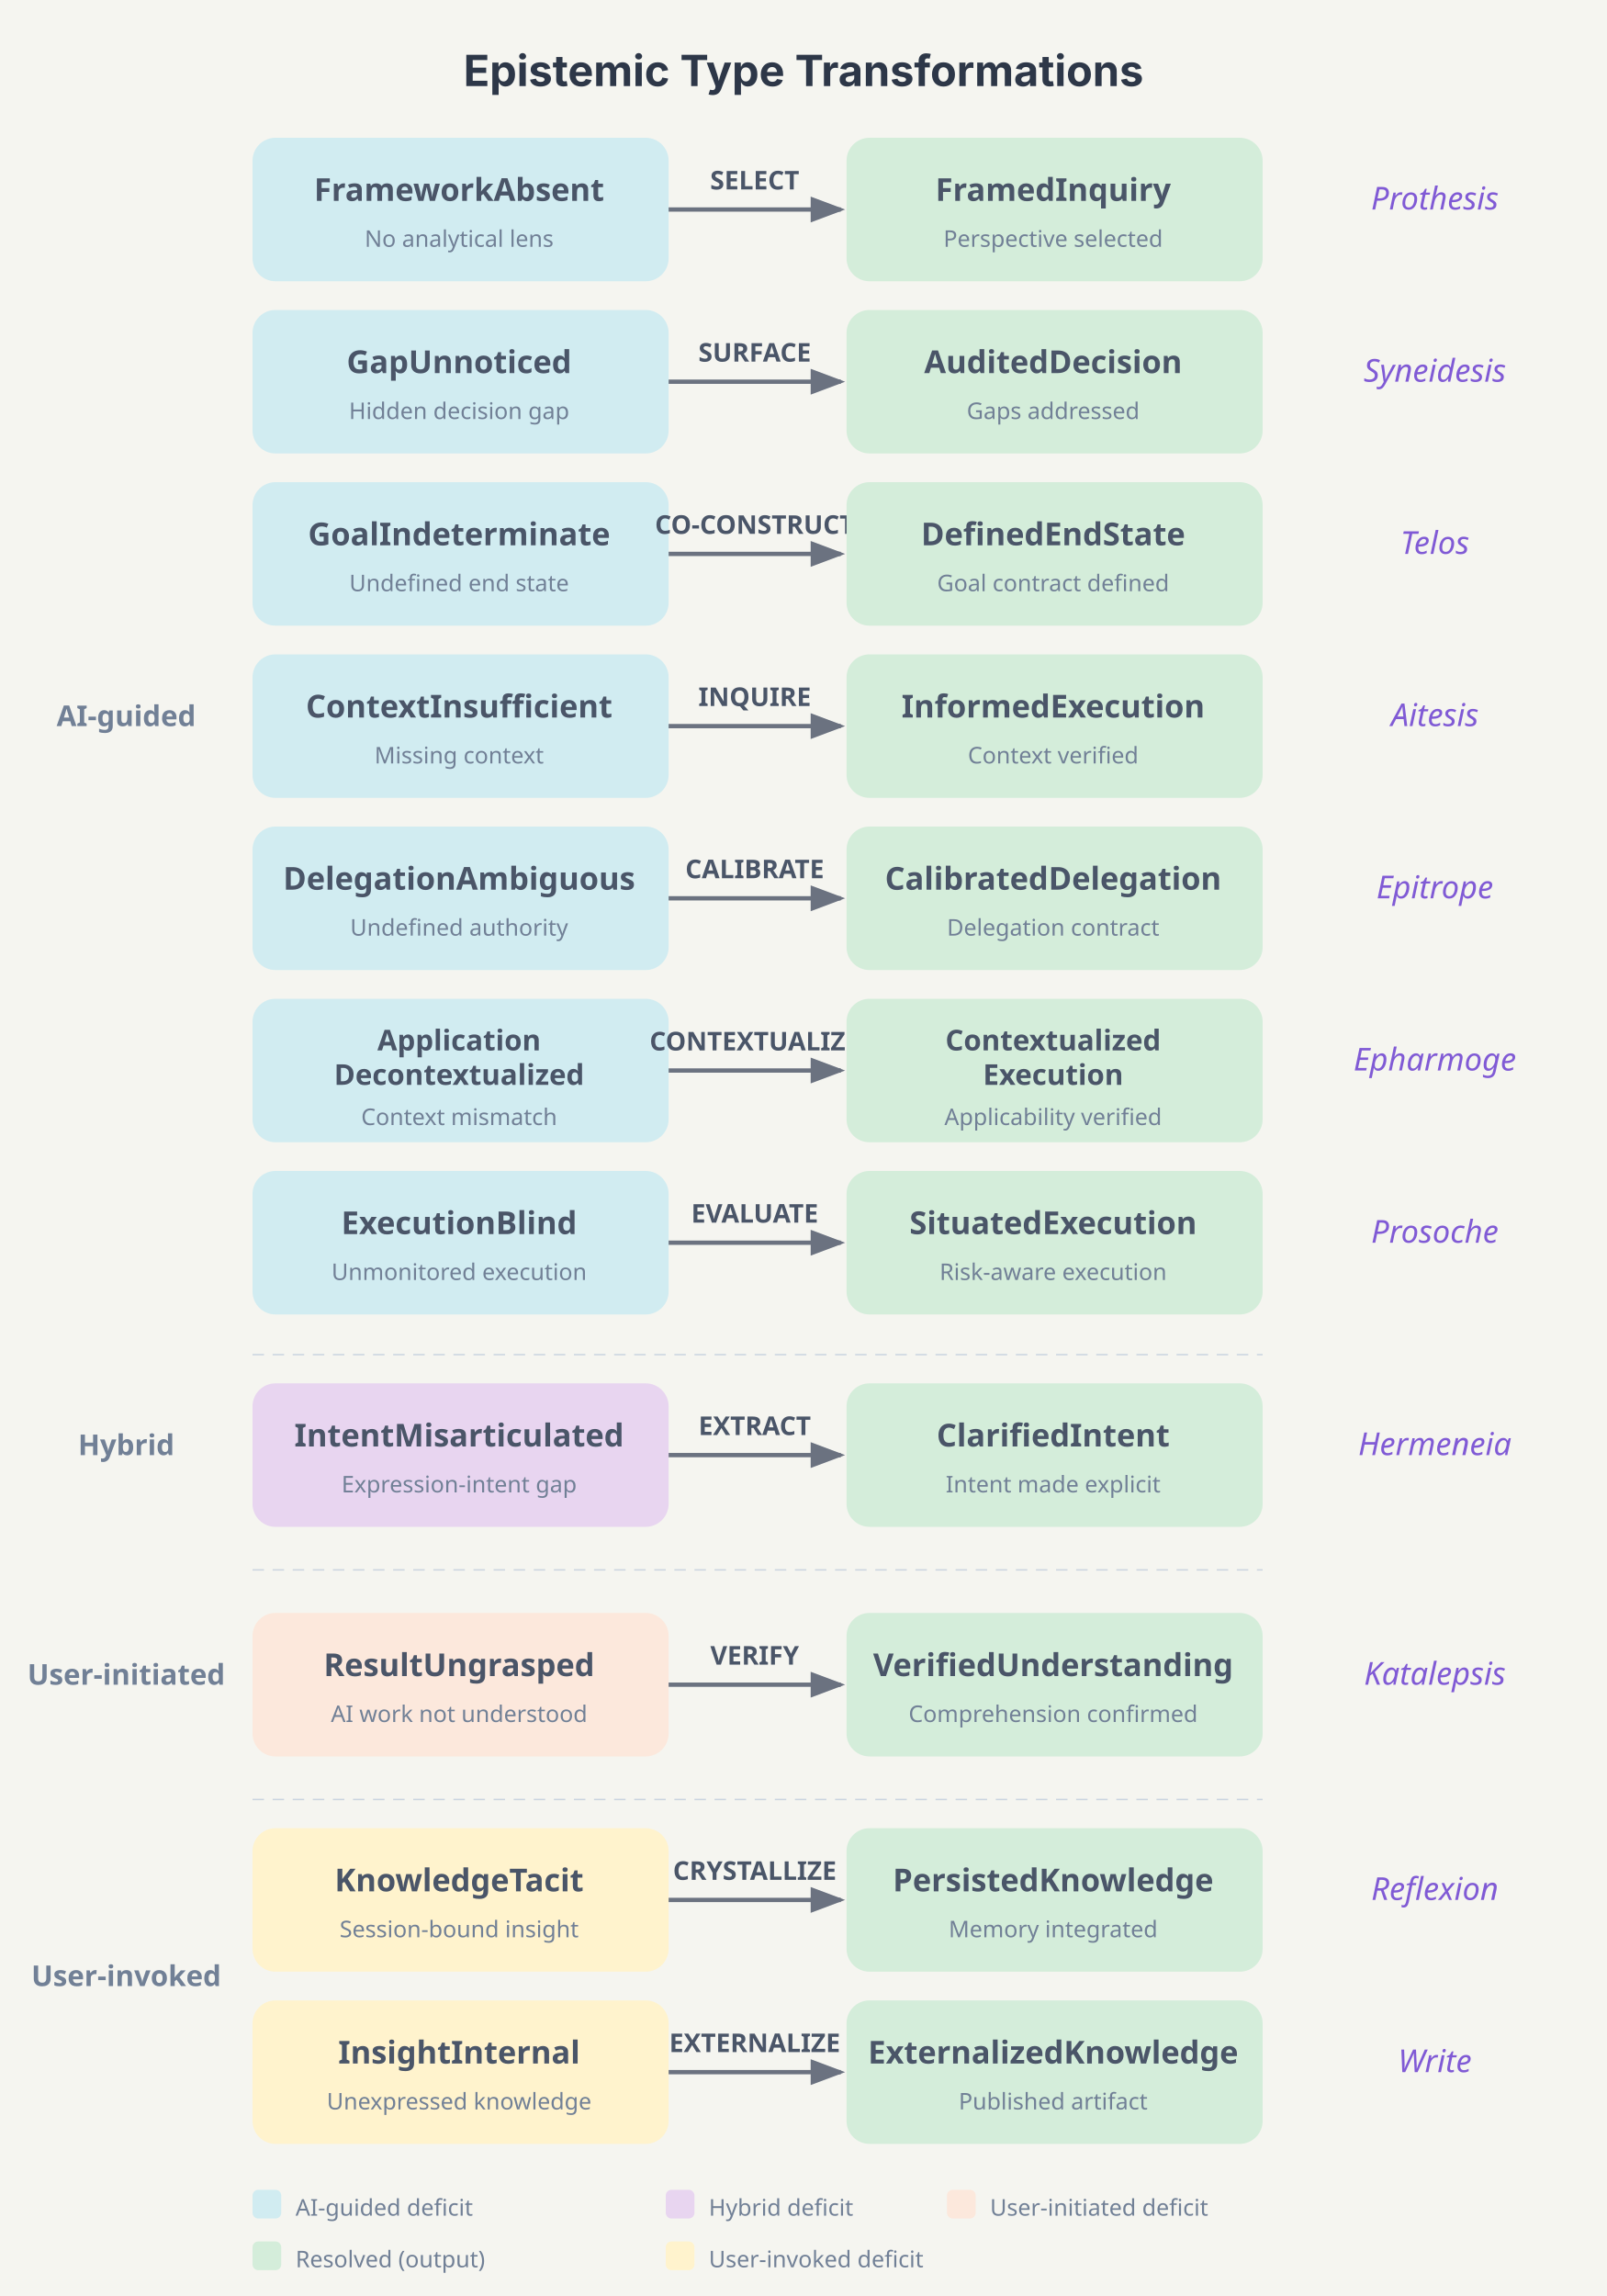
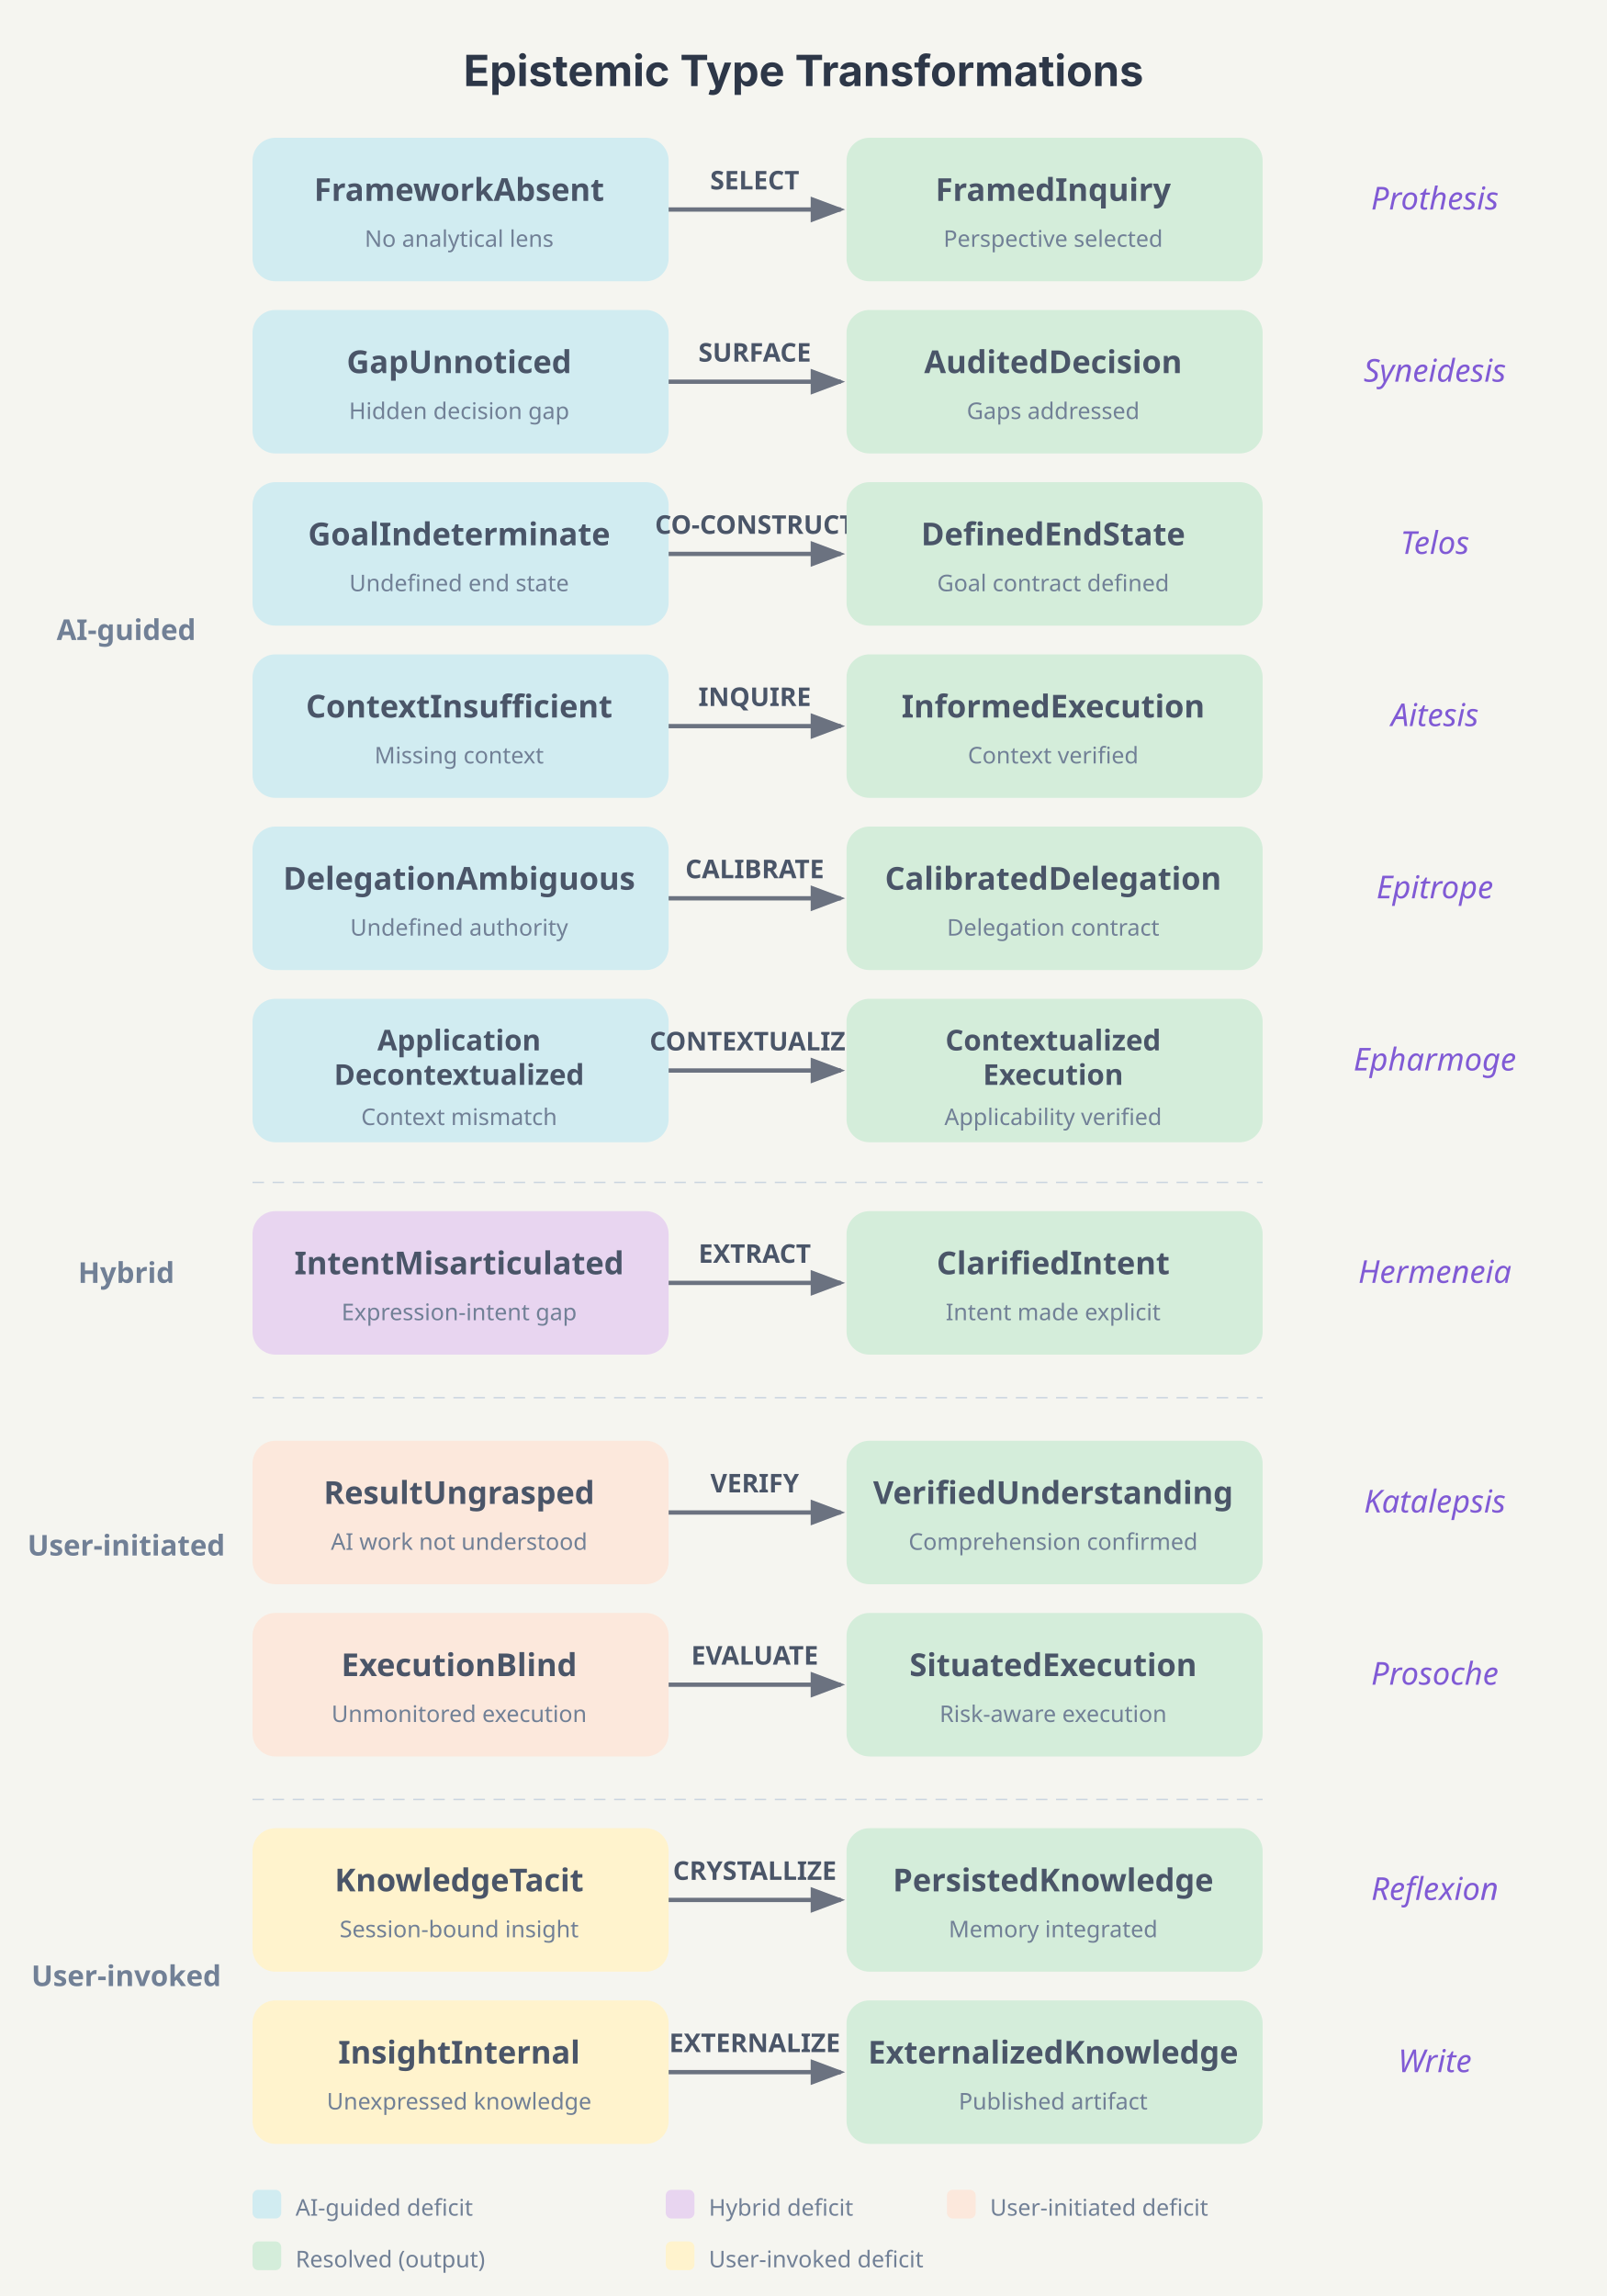
<svg xmlns="http://www.w3.org/2000/svg" viewBox="0 0 560 800">
  <defs>
    <marker id="arrow" markerWidth="8" markerHeight="6" refX="7" refY="3" orient="auto">
      <path d="M 0 0 L 8 3 L 0 6 z" fill="#6b7280" />
    </marker>
  </defs>
  <rect width="560" height="800" fill="#f5f5f0" />
  <text x="280" y="30" text-anchor="middle" font-family="system-ui, -apple-system, sans-serif" font-size="15" font-weight="700" fill="#2d3748">Epistemic Type Transformations</text>
-   <text x="44" y="253" text-anchor="middle" font-family="system-ui, sans-serif" font-size="10" font-weight="600" fill="#718096">AI-guided</text>
-   <text x="44" y="507" text-anchor="middle" font-family="system-ui, sans-serif" font-size="10" font-weight="600" fill="#718096">Hybrid</text>
-   <text x="44" y="587" text-anchor="middle" font-family="system-ui, sans-serif" font-size="10" font-weight="600" fill="#718096">User-initiated</text>
+   <text x="44" y="223" text-anchor="middle" font-family="system-ui, sans-serif" font-size="10" font-weight="600" fill="#718096">AI-guided</text>
+   <text x="44" y="447" text-anchor="middle" font-family="system-ui, sans-serif" font-size="10" font-weight="600" fill="#718096">Hybrid</text>
+   <text x="44" y="542" text-anchor="middle" font-family="system-ui, sans-serif" font-size="10" font-weight="600" fill="#718096">User-initiated</text>
  <text x="44" y="692" text-anchor="middle" font-family="system-ui, sans-serif" font-size="10" font-weight="600" fill="#718096">User-invoked</text>
  <rect x="88" y="48" width="145" height="50" rx="8" fill="#d1ecf1" />
  <text x="160" y="70" text-anchor="middle" font-family="system-ui, sans-serif" font-size="11" font-weight="600" fill="#4a5568">FrameworkAbsent</text>
  <text x="160" y="86" text-anchor="middle" font-family="system-ui, sans-serif" font-size="8" fill="#718096">No analytical lens</text>
  <line x1="233" y1="73" x2="293" y2="73" stroke="#6b7280" stroke-width="1.5" marker-end="url(#arrow)" />
  <text x="263" y="66" text-anchor="middle" font-family="system-ui, sans-serif" font-size="9" font-weight="600" fill="#4a5568">SELECT</text>
  <rect x="295" y="48" width="145" height="50" rx="8" fill="#d4edda" />
  <text x="367" y="70" text-anchor="middle" font-family="system-ui, sans-serif" font-size="11" font-weight="600" fill="#4a5568">FramedInquiry</text>
  <text x="367" y="86" text-anchor="middle" font-family="system-ui, sans-serif" font-size="8" fill="#718096">Perspective selected</text>
  <text x="500" y="73" text-anchor="middle" font-family="system-ui, sans-serif" font-size="11" font-style="italic" fill="#805ad5">Prothesis</text>
  <rect x="88" y="108" width="145" height="50" rx="8" fill="#d1ecf1" />
  <text x="160" y="130" text-anchor="middle" font-family="system-ui, sans-serif" font-size="11" font-weight="600" fill="#4a5568">GapUnnoticed</text>
  <text x="160" y="146" text-anchor="middle" font-family="system-ui, sans-serif" font-size="8" fill="#718096">Hidden decision gap</text>
  <line x1="233" y1="133" x2="293" y2="133" stroke="#6b7280" stroke-width="1.5" marker-end="url(#arrow)" />
  <text x="263" y="126" text-anchor="middle" font-family="system-ui, sans-serif" font-size="9" font-weight="600" fill="#4a5568">SURFACE</text>
  <rect x="295" y="108" width="145" height="50" rx="8" fill="#d4edda" />
  <text x="367" y="130" text-anchor="middle" font-family="system-ui, sans-serif" font-size="11" font-weight="600" fill="#4a5568">AuditedDecision</text>
  <text x="367" y="146" text-anchor="middle" font-family="system-ui, sans-serif" font-size="8" fill="#718096">Gaps addressed</text>
  <text x="500" y="133" text-anchor="middle" font-family="system-ui, sans-serif" font-size="11" font-style="italic" fill="#805ad5">Syneidesis</text>
  <rect x="88" y="168" width="145" height="50" rx="8" fill="#d1ecf1" />
  <text x="160" y="190" text-anchor="middle" font-family="system-ui, sans-serif" font-size="11" font-weight="600" fill="#4a5568">GoalIndeterminate</text>
  <text x="160" y="206" text-anchor="middle" font-family="system-ui, sans-serif" font-size="8" fill="#718096">Undefined end state</text>
  <line x1="233" y1="193" x2="293" y2="193" stroke="#6b7280" stroke-width="1.5" marker-end="url(#arrow)" />
  <text x="263" y="186" text-anchor="middle" font-family="system-ui, sans-serif" font-size="9" font-weight="600" fill="#4a5568">CO-CONSTRUCT</text>
  <rect x="295" y="168" width="145" height="50" rx="8" fill="#d4edda" />
  <text x="367" y="190" text-anchor="middle" font-family="system-ui, sans-serif" font-size="11" font-weight="600" fill="#4a5568">DefinedEndState</text>
  <text x="367" y="206" text-anchor="middle" font-family="system-ui, sans-serif" font-size="8" fill="#718096">Goal contract defined</text>
  <text x="500" y="193" text-anchor="middle" font-family="system-ui, sans-serif" font-size="11" font-style="italic" fill="#805ad5">Telos</text>
  <rect x="88" y="228" width="145" height="50" rx="8" fill="#d1ecf1" />
  <text x="160" y="250" text-anchor="middle" font-family="system-ui, sans-serif" font-size="11" font-weight="600" fill="#4a5568">ContextInsufficient</text>
  <text x="160" y="266" text-anchor="middle" font-family="system-ui, sans-serif" font-size="8" fill="#718096">Missing context</text>
  <line x1="233" y1="253" x2="293" y2="253" stroke="#6b7280" stroke-width="1.5" marker-end="url(#arrow)" />
  <text x="263" y="246" text-anchor="middle" font-family="system-ui, sans-serif" font-size="9" font-weight="600" fill="#4a5568">INQUIRE</text>
  <rect x="295" y="228" width="145" height="50" rx="8" fill="#d4edda" />
  <text x="367" y="250" text-anchor="middle" font-family="system-ui, sans-serif" font-size="11" font-weight="600" fill="#4a5568">InformedExecution</text>
  <text x="367" y="266" text-anchor="middle" font-family="system-ui, sans-serif" font-size="8" fill="#718096">Context verified</text>
  <text x="500" y="253" text-anchor="middle" font-family="system-ui, sans-serif" font-size="11" font-style="italic" fill="#805ad5">Aitesis</text>
  <rect x="88" y="288" width="145" height="50" rx="8" fill="#d1ecf1" />
  <text x="160" y="310" text-anchor="middle" font-family="system-ui, sans-serif" font-size="11" font-weight="600" fill="#4a5568">DelegationAmbiguous</text>
  <text x="160" y="326" text-anchor="middle" font-family="system-ui, sans-serif" font-size="8" fill="#718096">Undefined authority</text>
  <line x1="233" y1="313" x2="293" y2="313" stroke="#6b7280" stroke-width="1.5" marker-end="url(#arrow)" />
  <text x="263" y="306" text-anchor="middle" font-family="system-ui, sans-serif" font-size="9" font-weight="600" fill="#4a5568">CALIBRATE</text>
  <rect x="295" y="288" width="145" height="50" rx="8" fill="#d4edda" />
  <text x="367" y="310" text-anchor="middle" font-family="system-ui, sans-serif" font-size="11" font-weight="600" fill="#4a5568">CalibratedDelegation</text>
  <text x="367" y="326" text-anchor="middle" font-family="system-ui, sans-serif" font-size="8" fill="#718096">Delegation contract</text>
  <text x="500" y="313" text-anchor="middle" font-family="system-ui, sans-serif" font-size="11" font-style="italic" fill="#805ad5">Epitrope</text>
  <rect x="88" y="348" width="145" height="50" rx="8" fill="#d1ecf1" />
  <text x="160" y="366" text-anchor="middle" font-family="system-ui, sans-serif" font-size="10" font-weight="600" fill="#4a5568">Application</text>
  <text x="160" y="378" text-anchor="middle" font-family="system-ui, sans-serif" font-size="10" font-weight="600" fill="#4a5568">Decontextualized</text>
  <text x="160" y="392" text-anchor="middle" font-family="system-ui, sans-serif" font-size="8" fill="#718096">Context mismatch</text>
  <line x1="233" y1="373" x2="293" y2="373" stroke="#6b7280" stroke-width="1.5" marker-end="url(#arrow)" />
  <text x="263" y="366" text-anchor="middle" font-family="system-ui, sans-serif" font-size="9" font-weight="600" fill="#4a5568">CONTEXTUALIZE</text>
  <rect x="295" y="348" width="145" height="50" rx="8" fill="#d4edda" />
  <text x="367" y="366" text-anchor="middle" font-family="system-ui, sans-serif" font-size="10" font-weight="600" fill="#4a5568">Contextualized</text>
  <text x="367" y="378" text-anchor="middle" font-family="system-ui, sans-serif" font-size="10" font-weight="600" fill="#4a5568">Execution</text>
  <text x="367" y="392" text-anchor="middle" font-family="system-ui, sans-serif" font-size="8" fill="#718096">Applicability verified</text>
  <text x="500" y="373" text-anchor="middle" font-family="system-ui, sans-serif" font-size="11" font-style="italic" fill="#805ad5">Epharmoge</text>
-   <rect x="88" y="408" width="145" height="50" rx="8" fill="#d1ecf1" />
-   <text x="160" y="430" text-anchor="middle" font-family="system-ui, sans-serif" font-size="11" font-weight="600" fill="#4a5568">ExecutionBlind</text>
-   <text x="160" y="446" text-anchor="middle" font-family="system-ui, sans-serif" font-size="8" fill="#718096">Unmonitored execution</text>
-   <line x1="233" y1="433" x2="293" y2="433" stroke="#6b7280" stroke-width="1.5" marker-end="url(#arrow)" />
-   <text x="263" y="426" text-anchor="middle" font-family="system-ui, sans-serif" font-size="9" font-weight="600" fill="#4a5568">EVALUATE</text>
-   <rect x="295" y="408" width="145" height="50" rx="8" fill="#d4edda" />
-   <text x="367" y="430" text-anchor="middle" font-family="system-ui, sans-serif" font-size="11" font-weight="600" fill="#4a5568">SituatedExecution</text>
-   <text x="367" y="446" text-anchor="middle" font-family="system-ui, sans-serif" font-size="8" fill="#718096">Risk-aware execution</text>
-   <text x="500" y="433" text-anchor="middle" font-family="system-ui, sans-serif" font-size="11" font-style="italic" fill="#805ad5">Prosoche</text>
-   <line x1="88" y1="472" x2="440" y2="472" stroke="#cbd5e0" stroke-width="0.5" stroke-dasharray="4,3" />
-   <rect x="88" y="482" width="145" height="50" rx="8" fill="#e8d5f0" />
-   <text x="160" y="504" text-anchor="middle" font-family="system-ui, sans-serif" font-size="11" font-weight="600" fill="#4a5568">IntentMisarticulated</text>
-   <text x="160" y="520" text-anchor="middle" font-family="system-ui, sans-serif" font-size="8" fill="#718096">Expression-intent gap</text>
-   <line x1="233" y1="507" x2="293" y2="507" stroke="#6b7280" stroke-width="1.5" marker-end="url(#arrow)" />
-   <text x="263" y="500" text-anchor="middle" font-family="system-ui, sans-serif" font-size="9" font-weight="600" fill="#4a5568">EXTRACT</text>
-   <rect x="295" y="482" width="145" height="50" rx="8" fill="#d4edda" />
-   <text x="367" y="504" text-anchor="middle" font-family="system-ui, sans-serif" font-size="11" font-weight="600" fill="#4a5568">ClarifiedIntent</text>
-   <text x="367" y="520" text-anchor="middle" font-family="system-ui, sans-serif" font-size="8" fill="#718096">Intent made explicit</text>
-   <text x="500" y="507" text-anchor="middle" font-family="system-ui, sans-serif" font-size="11" font-style="italic" fill="#805ad5">Hermeneia</text>
-   <line x1="88" y1="547" x2="440" y2="547" stroke="#cbd5e0" stroke-width="0.5" stroke-dasharray="4,3" />
+   <line x1="88" y1="412" x2="440" y2="412" stroke="#cbd5e0" stroke-width="0.5" stroke-dasharray="4,3" />
+   <rect x="88" y="422" width="145" height="50" rx="8" fill="#e8d5f0" />
+   <text x="160" y="444" text-anchor="middle" font-family="system-ui, sans-serif" font-size="11" font-weight="600" fill="#4a5568">IntentMisarticulated</text>
+   <text x="160" y="460" text-anchor="middle" font-family="system-ui, sans-serif" font-size="8" fill="#718096">Expression-intent gap</text>
+   <line x1="233" y1="447" x2="293" y2="447" stroke="#6b7280" stroke-width="1.5" marker-end="url(#arrow)" />
+   <text x="263" y="440" text-anchor="middle" font-family="system-ui, sans-serif" font-size="9" font-weight="600" fill="#4a5568">EXTRACT</text>
+   <rect x="295" y="422" width="145" height="50" rx="8" fill="#d4edda" />
+   <text x="367" y="444" text-anchor="middle" font-family="system-ui, sans-serif" font-size="11" font-weight="600" fill="#4a5568">ClarifiedIntent</text>
+   <text x="367" y="460" text-anchor="middle" font-family="system-ui, sans-serif" font-size="8" fill="#718096">Intent made explicit</text>
+   <text x="500" y="447" text-anchor="middle" font-family="system-ui, sans-serif" font-size="11" font-style="italic" fill="#805ad5">Hermeneia</text>
+   <line x1="88" y1="487" x2="440" y2="487" stroke="#cbd5e0" stroke-width="0.5" stroke-dasharray="4,3" />
+   <rect x="88" y="502" width="145" height="50" rx="8" fill="#fce8dc" />
+   <text x="160" y="524" text-anchor="middle" font-family="system-ui, sans-serif" font-size="11" font-weight="600" fill="#4a5568">ResultUngrasped</text>
+   <text x="160" y="540" text-anchor="middle" font-family="system-ui, sans-serif" font-size="8" fill="#718096">AI work not understood</text>
+   <line x1="233" y1="527" x2="293" y2="527" stroke="#6b7280" stroke-width="1.5" marker-end="url(#arrow)" />
+   <text x="263" y="520" text-anchor="middle" font-family="system-ui, sans-serif" font-size="9" font-weight="600" fill="#4a5568">VERIFY</text>
+   <rect x="295" y="502" width="145" height="50" rx="8" fill="#d4edda" />
+   <text x="367" y="524" text-anchor="middle" font-family="system-ui, sans-serif" font-size="11" font-weight="600" fill="#4a5568">VerifiedUnderstanding</text>
+   <text x="367" y="540" text-anchor="middle" font-family="system-ui, sans-serif" font-size="8" fill="#718096">Comprehension confirmed</text>
+   <text x="500" y="527" text-anchor="middle" font-family="system-ui, sans-serif" font-size="11" font-style="italic" fill="#805ad5">Katalepsis</text>
  <rect x="88" y="562" width="145" height="50" rx="8" fill="#fce8dc" />
-   <text x="160" y="584" text-anchor="middle" font-family="system-ui, sans-serif" font-size="11" font-weight="600" fill="#4a5568">ResultUngrasped</text>
-   <text x="160" y="600" text-anchor="middle" font-family="system-ui, sans-serif" font-size="8" fill="#718096">AI work not understood</text>
+   <text x="160" y="584" text-anchor="middle" font-family="system-ui, sans-serif" font-size="11" font-weight="600" fill="#4a5568">ExecutionBlind</text>
+   <text x="160" y="600" text-anchor="middle" font-family="system-ui, sans-serif" font-size="8" fill="#718096">Unmonitored execution</text>
  <line x1="233" y1="587" x2="293" y2="587" stroke="#6b7280" stroke-width="1.5" marker-end="url(#arrow)" />
-   <text x="263" y="580" text-anchor="middle" font-family="system-ui, sans-serif" font-size="9" font-weight="600" fill="#4a5568">VERIFY</text>
+   <text x="263" y="580" text-anchor="middle" font-family="system-ui, sans-serif" font-size="9" font-weight="600" fill="#4a5568">EVALUATE</text>
  <rect x="295" y="562" width="145" height="50" rx="8" fill="#d4edda" />
-   <text x="367" y="584" text-anchor="middle" font-family="system-ui, sans-serif" font-size="11" font-weight="600" fill="#4a5568">VerifiedUnderstanding</text>
-   <text x="367" y="600" text-anchor="middle" font-family="system-ui, sans-serif" font-size="8" fill="#718096">Comprehension confirmed</text>
-   <text x="500" y="587" text-anchor="middle" font-family="system-ui, sans-serif" font-size="11" font-style="italic" fill="#805ad5">Katalepsis</text>
+   <text x="367" y="584" text-anchor="middle" font-family="system-ui, sans-serif" font-size="11" font-weight="600" fill="#4a5568">SituatedExecution</text>
+   <text x="367" y="600" text-anchor="middle" font-family="system-ui, sans-serif" font-size="8" fill="#718096">Risk-aware execution</text>
+   <text x="500" y="587" text-anchor="middle" font-family="system-ui, sans-serif" font-size="11" font-style="italic" fill="#805ad5">Prosoche</text>
  <line x1="88" y1="627" x2="440" y2="627" stroke="#cbd5e0" stroke-width="0.5" stroke-dasharray="4,3" />
  <rect x="88" y="637" width="145" height="50" rx="8" fill="#fff3cd" />
  <text x="160" y="659" text-anchor="middle" font-family="system-ui, sans-serif" font-size="11" font-weight="600" fill="#4a5568">KnowledgeTacit</text>
  <text x="160" y="675" text-anchor="middle" font-family="system-ui, sans-serif" font-size="8" fill="#718096">Session-bound insight</text>
  <line x1="233" y1="662" x2="293" y2="662" stroke="#6b7280" stroke-width="1.5" marker-end="url(#arrow)" />
  <text x="263" y="655" text-anchor="middle" font-family="system-ui, sans-serif" font-size="9" font-weight="600" fill="#4a5568">CRYSTALLIZE</text>
  <rect x="295" y="637" width="145" height="50" rx="8" fill="#d4edda" />
  <text x="367" y="659" text-anchor="middle" font-family="system-ui, sans-serif" font-size="11" font-weight="600" fill="#4a5568">PersistedKnowledge</text>
  <text x="367" y="675" text-anchor="middle" font-family="system-ui, sans-serif" font-size="8" fill="#718096">Memory integrated</text>
  <text x="500" y="662" text-anchor="middle" font-family="system-ui, sans-serif" font-size="11" font-style="italic" fill="#805ad5">Reflexion</text>
  <rect x="88" y="697" width="145" height="50" rx="8" fill="#fff3cd" />
  <text x="160" y="719" text-anchor="middle" font-family="system-ui, sans-serif" font-size="11" font-weight="600" fill="#4a5568">InsightInternal</text>
  <text x="160" y="735" text-anchor="middle" font-family="system-ui, sans-serif" font-size="8" fill="#718096">Unexpressed knowledge</text>
  <line x1="233" y1="722" x2="293" y2="722" stroke="#6b7280" stroke-width="1.5" marker-end="url(#arrow)" />
  <text x="263" y="715" text-anchor="middle" font-family="system-ui, sans-serif" font-size="9" font-weight="600" fill="#4a5568">EXTERNALIZE</text>
  <rect x="295" y="697" width="145" height="50" rx="8" fill="#d4edda" />
  <text x="367" y="719" text-anchor="middle" font-family="system-ui, sans-serif" font-size="11" font-weight="600" fill="#4a5568">ExternalizedKnowledge</text>
  <text x="367" y="735" text-anchor="middle" font-family="system-ui, sans-serif" font-size="8" fill="#718096">Published artifact</text>
  <text x="500" y="722" text-anchor="middle" font-family="system-ui, sans-serif" font-size="11" font-style="italic" fill="#805ad5">Write</text>
  <rect x="88" y="763" width="10" height="10" rx="2" fill="#d1ecf1" />
  <text x="103" y="772" font-family="system-ui, sans-serif" font-size="8" fill="#718096">AI-guided deficit</text>
  <rect x="232" y="763" width="10" height="10" rx="2" fill="#e8d5f0" />
  <text x="247" y="772" font-family="system-ui, sans-serif" font-size="8" fill="#718096">Hybrid deficit</text>
  <rect x="330" y="763" width="10" height="10" rx="2" fill="#fce8dc" />
  <text x="345" y="772" font-family="system-ui, sans-serif" font-size="8" fill="#718096">User-initiated deficit</text>
  <rect x="88" y="781" width="10" height="10" rx="2" fill="#d4edda" />
  <text x="103" y="790" font-family="system-ui, sans-serif" font-size="8" fill="#718096">Resolved (output)</text>
  <rect x="232" y="781" width="10" height="10" rx="2" fill="#fff3cd" />
  <text x="247" y="790" font-family="system-ui, sans-serif" font-size="8" fill="#718096">User-invoked deficit</text>
</svg>
